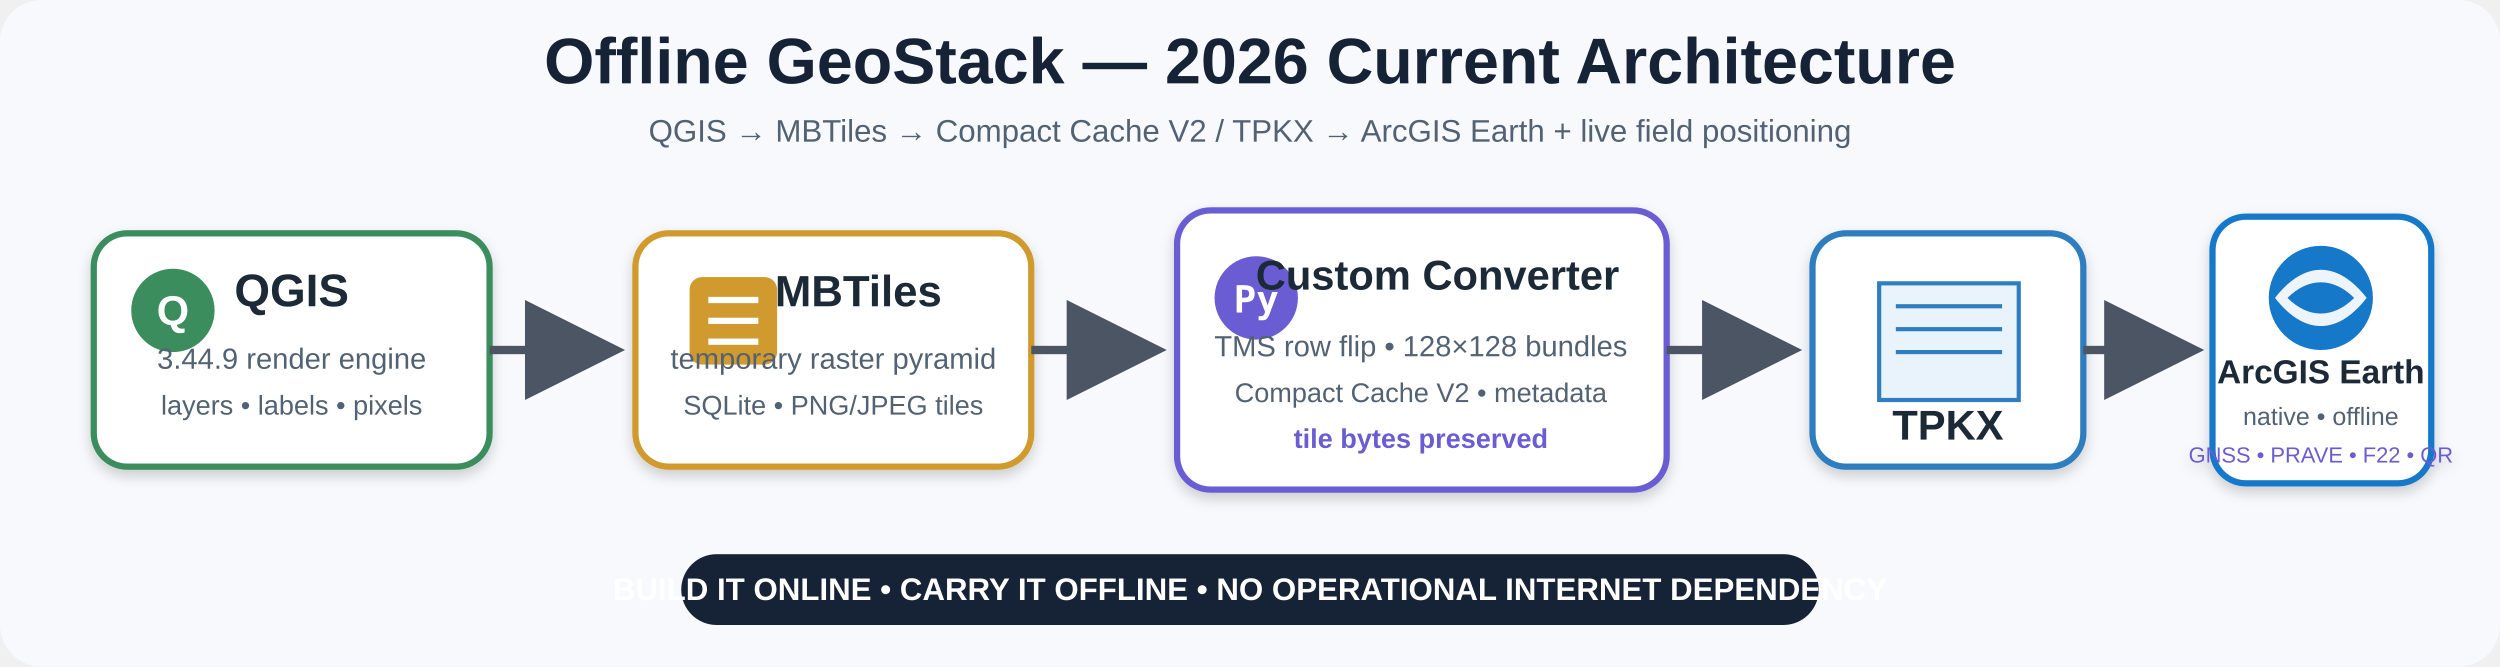
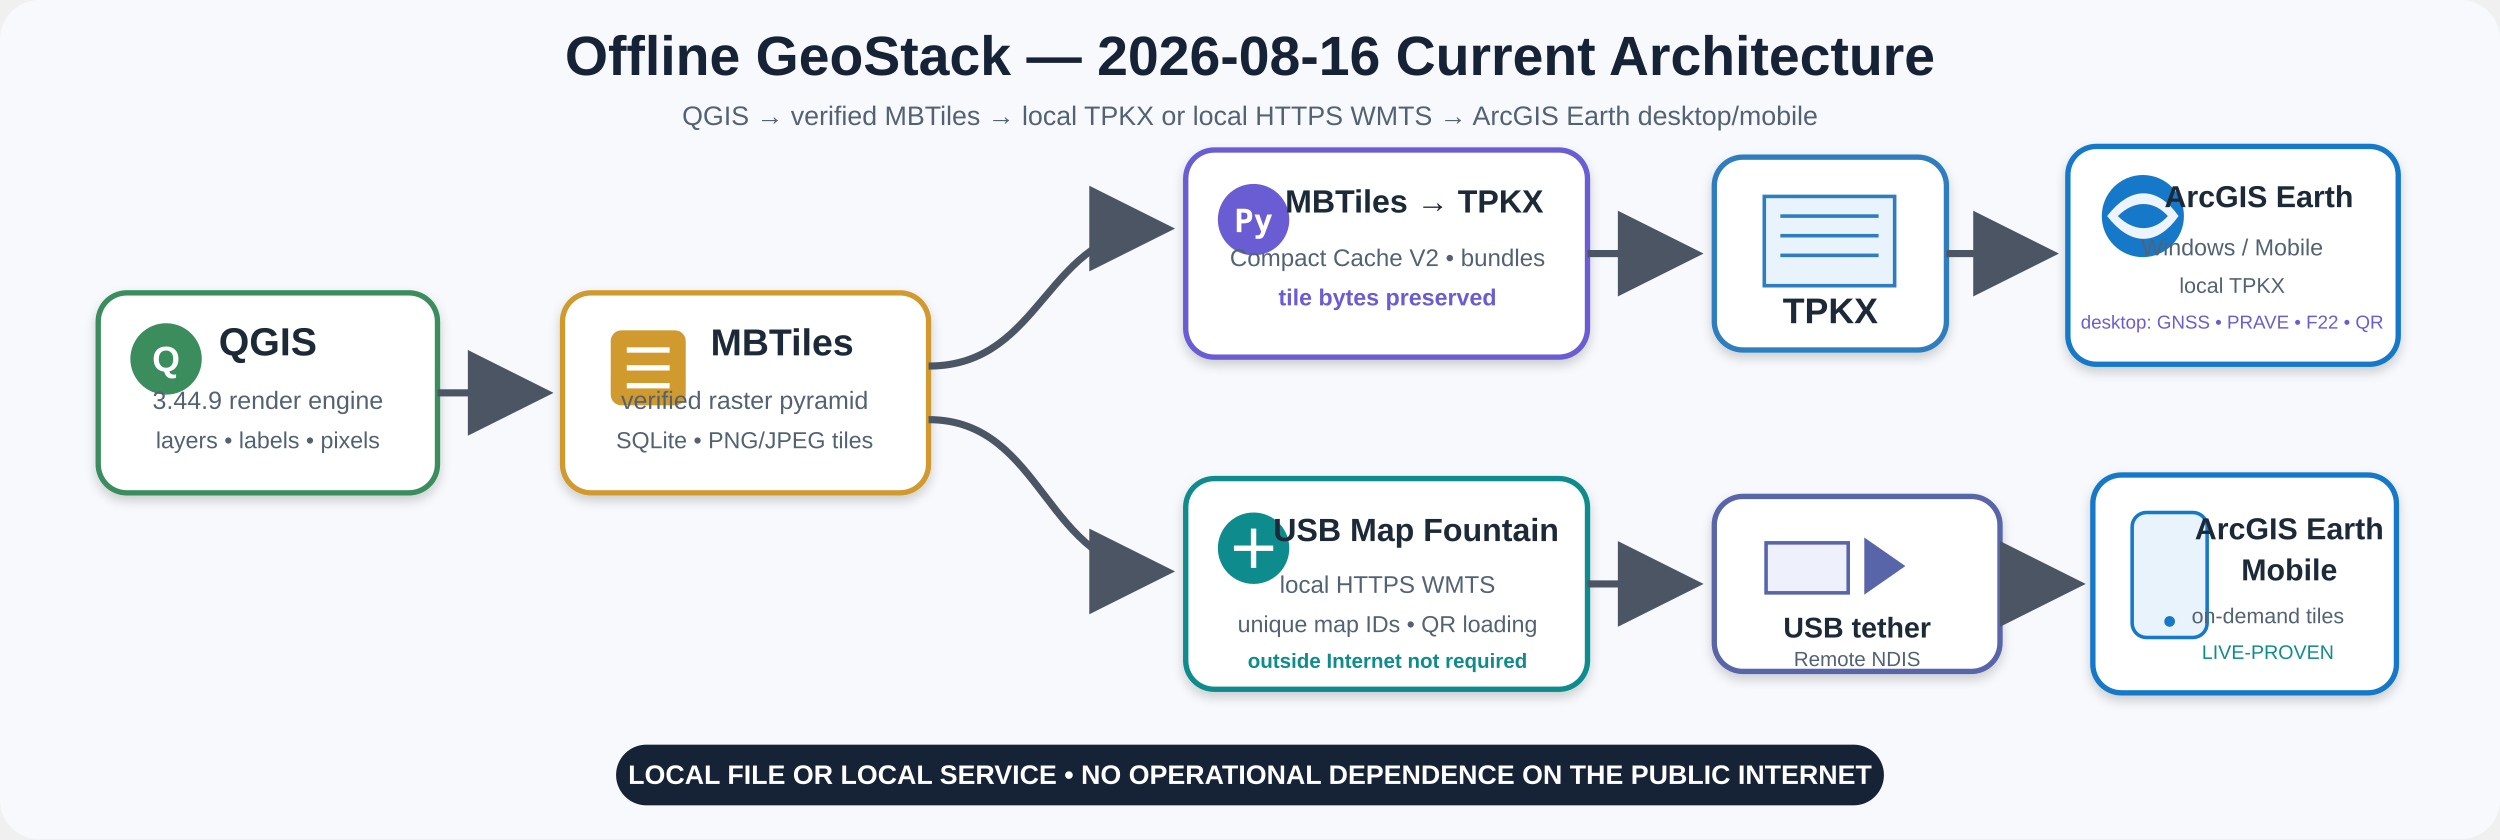
- <svg xmlns="http://www.w3.org/2000/svg" width="1200" height="320" viewBox="0 0 1200 320" role="img" aria-labelledby="title desc">
+ <svg xmlns="http://www.w3.org/2000/svg" width="1400" height="470" viewBox="0 0 1400 470" role="img" aria-labelledby="title desc">
  <defs>
    <marker id="arrow" markerWidth="12" markerHeight="12" refX="10" refY="6" orient="auto">
      <path d="M0,0 L12,6 L0,12 z" fill="#4b5563" />
    </marker>
    <filter id="shadow" x="-10%" y="-10%" width="120%" height="120%">
      <feDropShadow dx="0" dy="3" stdDeviation="3" flood-opacity="0.18" />
    </filter>
  </defs>
-   <rect width="1200" height="320" rx="20" fill="#f7f9fc" />
-   <text x="600" y="40" text-anchor="middle" font-family="Segoe UI,Arial,sans-serif" font-size="31" font-weight="700" fill="#162235">Offline GeoStack — 2026 Current Architecture</text>
-   <text x="600" y="68" text-anchor="middle" font-family="Segoe UI,Arial,sans-serif" font-size="15" fill="#526273">QGIS → MBTiles → Compact Cache V2 / TPKX → ArcGIS Earth + live field positioning</text>
+   <rect width="1400" height="470" rx="22" fill="#f7f9fc" />
+   <text x="700" y="42" text-anchor="middle" font-family="Segoe UI,Arial,sans-serif" font-size="31" font-weight="700" fill="#162235">Offline GeoStack — 2026-08-16 Current Architecture</text>
+   <text x="700" y="70" text-anchor="middle" font-family="Segoe UI,Arial,sans-serif" font-size="15" fill="#526273">QGIS → verified MBTiles → local TPKX or local HTTPS WMTS → ArcGIS Earth desktop/mobile</text>
  <g filter="url(#shadow)">
-     <rect x="45" y="112" width="190" height="112" rx="16" fill="#ffffff" stroke="#3a8d5d" stroke-width="3" />
-     <circle cx="83" cy="149" r="20" fill="#3a8d5d" />
-     <text x="83" y="156" text-anchor="middle" font-family="Segoe UI,Arial,sans-serif" font-size="20" font-weight="700" fill="#fff">Q</text>
-     <text x="140" y="147" text-anchor="middle" font-family="Segoe UI,Arial,sans-serif" font-size="22" font-weight="700" fill="#1d2939">QGIS</text>
-     <text x="140" y="177" text-anchor="middle" font-family="Segoe UI,Arial,sans-serif" font-size="14" fill="#526273">3.44.9 render engine</text>
-     <text x="140" y="199" text-anchor="middle" font-family="Segoe UI,Arial,sans-serif" font-size="13" fill="#526273">layers • labels • pixels</text>
+     <rect x="55" y="164" width="190" height="112" rx="16" fill="#ffffff" stroke="#3a8d5d" stroke-width="3" />
+     <circle cx="93" cy="201" r="20" fill="#3a8d5d" />
+     <text x="93" y="208" text-anchor="middle" font-family="Segoe UI,Arial,sans-serif" font-size="20" font-weight="700" fill="#fff">Q</text>
+     <text x="150" y="199" text-anchor="middle" font-family="Segoe UI,Arial,sans-serif" font-size="22" font-weight="700" fill="#1d2939">QGIS</text>
+     <text x="150" y="229" text-anchor="middle" font-family="Segoe UI,Arial,sans-serif" font-size="14" fill="#526273">3.44.9 render engine</text>
+     <text x="150" y="251" text-anchor="middle" font-family="Segoe UI,Arial,sans-serif" font-size="13" fill="#526273">layers • labels • pixels</text>
  </g>
-   <line x1="235" y1="168" x2="292" y2="168" stroke="#4b5563" stroke-width="4" marker-end="url(#arrow)" />
+   <line x1="245" y1="220" x2="302" y2="220" stroke="#4b5563" stroke-width="4" marker-end="url(#arrow)" />
  <g filter="url(#shadow)">
-     <rect x="305" y="112" width="190" height="112" rx="16" fill="#ffffff" stroke="#d09a2d" stroke-width="3" />
-     <rect x="331" y="133" width="42" height="42" rx="6" fill="#d09a2d" />
-     <path d="M340 144h24M340 154h24M340 164h24" stroke="#fff" stroke-width="3" />
-     <text x="412" y="147" text-anchor="middle" font-family="Segoe UI,Arial,sans-serif" font-size="21" font-weight="700" fill="#1d2939">MBTiles</text>
-     <text x="400" y="177" text-anchor="middle" font-family="Segoe UI,Arial,sans-serif" font-size="14" fill="#526273">temporary raster pyramid</text>
-     <text x="400" y="199" text-anchor="middle" font-family="Segoe UI,Arial,sans-serif" font-size="13" fill="#526273">SQLite • PNG/JPEG tiles</text>
+     <rect x="315" y="164" width="205" height="112" rx="16" fill="#ffffff" stroke="#d09a2d" stroke-width="3" />
+     <rect x="342" y="185" width="42" height="42" rx="6" fill="#d09a2d" />
+     <path d="M351 196h24M351 206h24M351 216h24" stroke="#fff" stroke-width="3" />
+     <text x="438" y="199" text-anchor="middle" font-family="Segoe UI,Arial,sans-serif" font-size="21" font-weight="700" fill="#1d2939">MBTiles</text>
+     <text x="417" y="229" text-anchor="middle" font-family="Segoe UI,Arial,sans-serif" font-size="14" fill="#526273">verified raster pyramid</text>
+     <text x="417" y="251" text-anchor="middle" font-family="Segoe UI,Arial,sans-serif" font-size="13" fill="#526273">SQLite • PNG/JPEG tiles</text>
  </g>
-   <line x1="495" y1="168" x2="552" y2="168" stroke="#4b5563" stroke-width="4" marker-end="url(#arrow)" />
+   <path d="M520 205 C585 205 585 128 650 128" fill="none" stroke="#4b5563" stroke-width="4" marker-end="url(#arrow)" />
  <g filter="url(#shadow)">
-     <rect x="565" y="101" width="235" height="134" rx="16" fill="#ffffff" stroke="#6b5bd2" stroke-width="3" />
-     <circle cx="603" cy="143" r="20" fill="#6b5bd2" />
-     <text x="603" y="150" text-anchor="middle" font-family="Consolas,monospace" font-size="18" font-weight="700" fill="#fff">Py</text>
-     <text x="690" y="139" text-anchor="middle" font-family="Segoe UI,Arial,sans-serif" font-size="20" font-weight="700" fill="#1d2939">Custom Converter</text>
-     <text x="682" y="171" text-anchor="middle" font-family="Segoe UI,Arial,sans-serif" font-size="14" fill="#526273">TMS row flip • 128×128 bundles</text>
-     <text x="682" y="193" text-anchor="middle" font-family="Segoe UI,Arial,sans-serif" font-size="13" fill="#526273">Compact Cache V2 • metadata</text>
-     <text x="682" y="215" text-anchor="middle" font-family="Segoe UI,Arial,sans-serif" font-size="13" font-weight="600" fill="#6b5bd2">tile bytes preserved</text>
+     <rect x="664" y="84" width="225" height="116" rx="16" fill="#ffffff" stroke="#6b5bd2" stroke-width="3" />
+     <circle cx="702" cy="123" r="20" fill="#6b5bd2" />
+     <text x="702" y="130" text-anchor="middle" font-family="Consolas,monospace" font-size="18" font-weight="700" fill="#fff">Py</text>
+     <text x="792" y="119" text-anchor="middle" font-family="Segoe UI,Arial,sans-serif" font-size="18" font-weight="700" fill="#1d2939">MBTiles → TPKX</text>
+     <text x="777" y="149" text-anchor="middle" font-family="Segoe UI,Arial,sans-serif" font-size="13.5" fill="#526273">Compact Cache V2 • bundles</text>
+     <text x="777" y="171" text-anchor="middle" font-family="Segoe UI,Arial,sans-serif" font-size="13" font-weight="600" fill="#6b5bd2">tile bytes preserved</text>
  </g>
-   <line x1="800" y1="168" x2="857" y2="168" stroke="#4b5563" stroke-width="4" marker-end="url(#arrow)" />
+   <line x1="889" y1="142" x2="946" y2="142" stroke="#4b5563" stroke-width="4" marker-end="url(#arrow)" />
  <g filter="url(#shadow)">
-     <rect x="870" y="112" width="130" height="112" rx="16" fill="#ffffff" stroke="#2e7dbf" stroke-width="3" />
-     <path d="M902 136h67v56h-67z" fill="#e8f3fb" stroke="#2e7dbf" stroke-width="2" />
-     <path d="M910 147h51M910 158h51M910 169h51" stroke="#2e7dbf" stroke-width="2" />
-     <text x="935" y="211" text-anchor="middle" font-family="Segoe UI,Arial,sans-serif" font-size="20" font-weight="700" fill="#1d2939">TPKX</text>
+     <rect x="960" y="88" width="130" height="108" rx="16" fill="#ffffff" stroke="#2e7dbf" stroke-width="3" />
+     <path d="M988 110h73v50h-73z" fill="#e8f3fb" stroke="#2e7dbf" stroke-width="2" />
+     <path d="M997 121h55M997 132h55M997 143h55" stroke="#2e7dbf" stroke-width="2" />
+     <text x="1025" y="181" text-anchor="middle" font-family="Segoe UI,Arial,sans-serif" font-size="20" font-weight="700" fill="#1d2939">TPKX</text>
  </g>
-   <line x1="1000" y1="168" x2="1050" y2="168" stroke="#4b5563" stroke-width="4" marker-end="url(#arrow)" />
+   <line x1="1090" y1="142" x2="1145" y2="142" stroke="#4b5563" stroke-width="4" marker-end="url(#arrow)" />
  <g filter="url(#shadow)">
-     <rect x="1062" y="104" width="105" height="128" rx="16" fill="#ffffff" stroke="#1678c8" stroke-width="3" />
-     <circle cx="1114" cy="143" r="25" fill="#1678c8" />
-     <path d="M1092 143c14-18 30-18 44 0-14 18-30 18-44 0zm6 0c10 10 22 10 32 0-10-10-22-10-32 0z" fill="#fff" opacity="0.92" />
-     <text x="1114" y="184" text-anchor="middle" font-family="Segoe UI,Arial,sans-serif" font-size="16" font-weight="700" fill="#1d2939">ArcGIS Earth</text>
-     <text x="1114" y="204" text-anchor="middle" font-family="Segoe UI,Arial,sans-serif" font-size="12" fill="#526273">native • offline</text>
-     <text x="1114" y="222" text-anchor="middle" font-family="Segoe UI,Arial,sans-serif" font-size="10.5" fill="#6b5bd2">GNSS • PRAVE • F22 • QR</text>
+     <rect x="1158" y="82" width="185" height="122" rx="16" fill="#ffffff" stroke="#1678c8" stroke-width="3" />
+     <circle cx="1200" cy="121" r="23" fill="#1678c8" />
+     <path d="M1180 121c13-17 28-17 40 0-12 17-27 17-40 0zm6 0c9 9 20 9 28 0-8-9-19-9-28 0z" fill="#fff" opacity="0.92" />
+     <text x="1265" y="116" text-anchor="middle" font-family="Segoe UI,Arial,sans-serif" font-size="17" font-weight="700" fill="#1d2939">ArcGIS Earth</text>
+     <text x="1250" y="143" text-anchor="middle" font-family="Segoe UI,Arial,sans-serif" font-size="13" fill="#526273">Windows / Mobile</text>
+     <text x="1250" y="164" text-anchor="middle" font-family="Segoe UI,Arial,sans-serif" font-size="12" fill="#526273">local TPKX</text>
+     <text x="1250" y="184" text-anchor="middle" font-family="Segoe UI,Arial,sans-serif" font-size="10.5" fill="#6b5bd2">desktop: GNSS • PRAVE • F22 • QR</text>
  </g>
-   <rect x="327" y="266" width="546" height="34" rx="17" fill="#162235" />
-   <text x="600" y="288" text-anchor="middle" font-family="Segoe UI,Arial,sans-serif" font-size="15" font-weight="600" fill="#ffffff">BUILD IT ONLINE • CARRY IT OFFLINE • NO OPERATIONAL INTERNET DEPENDENCY</text>
+   <path d="M520 235 C585 235 585 320 650 320" fill="none" stroke="#4b5563" stroke-width="4" marker-end="url(#arrow)" />
+   <g filter="url(#shadow)">
+     <rect x="664" y="268" width="225" height="118" rx="16" fill="#ffffff" stroke="#0f8b8d" stroke-width="3" />
+     <circle cx="702" cy="307" r="20" fill="#0f8b8d" />
+     <path d="M691 307h22M702 296v22" stroke="#fff" stroke-width="3" />
+     <text x="793" y="303" text-anchor="middle" font-family="Segoe UI,Arial,sans-serif" font-size="18" font-weight="700" fill="#1d2939">USB Map Fountain</text>
+     <text x="777" y="332" text-anchor="middle" font-family="Segoe UI,Arial,sans-serif" font-size="13.5" fill="#526273">local HTTPS WMTS</text>
+     <text x="777" y="354" text-anchor="middle" font-family="Segoe UI,Arial,sans-serif" font-size="13" fill="#526273">unique map IDs • QR loading</text>
+     <text x="777" y="374" text-anchor="middle" font-family="Segoe UI,Arial,sans-serif" font-size="11.5" font-weight="600" fill="#0f8b8d">outside Internet not required</text>
+   </g>
+   <line x1="889" y1="327" x2="946" y2="327" stroke="#4b5563" stroke-width="4" marker-end="url(#arrow)" />
+   <g filter="url(#shadow)">
+     <rect x="960" y="278" width="160" height="98" rx="16" fill="#ffffff" stroke="#5965a8" stroke-width="3" />
+     <path d="M989 304h46v28h-46z" fill="#eef0fb" stroke="#5965a8" stroke-width="2" />
+     <path d="M1044 301l23 16-23 16z" fill="#5965a8" />
+     <text x="1040" y="357" text-anchor="middle" font-family="Segoe UI,Arial,sans-serif" font-size="16" font-weight="700" fill="#1d2939">USB tether</text>
+     <text x="1040" y="373" text-anchor="middle" font-family="Segoe UI,Arial,sans-serif" font-size="11.5" fill="#526273">Remote NDIS</text>
+   </g>
+   <line x1="1120" y1="327" x2="1160" y2="327" stroke="#4b5563" stroke-width="4" marker-end="url(#arrow)" />
+   <g filter="url(#shadow)">
+     <rect x="1172" y="266" width="170" height="122" rx="16" fill="#ffffff" stroke="#1678c8" stroke-width="3" />
+     <rect x="1194" y="287" width="42" height="70" rx="8" fill="#e8f3fb" stroke="#1678c8" stroke-width="2" />
+     <circle cx="1215" cy="348" r="3" fill="#1678c8" />
+     <text x="1282" y="302" text-anchor="middle" font-family="Segoe UI,Arial,sans-serif" font-size="17" font-weight="700" fill="#1d2939">ArcGIS Earth</text>
+     <text x="1282" y="325" text-anchor="middle" font-family="Segoe UI,Arial,sans-serif" font-size="17" font-weight="700" fill="#1d2939">Mobile</text>
+     <text x="1270" y="349" text-anchor="middle" font-family="Segoe UI,Arial,sans-serif" font-size="12" fill="#526273">on-demand tiles</text>
+     <text x="1270" y="369" text-anchor="middle" font-family="Segoe UI,Arial,sans-serif" font-size="11" fill="#0f8b8d">LIVE-PROVEN</text>
+   </g>
+   <rect x="345" y="417" width="710" height="34" rx="17" fill="#162235" />
+   <text x="700" y="439" text-anchor="middle" font-family="Segoe UI,Arial,sans-serif" font-size="15" font-weight="600" fill="#ffffff">LOCAL FILE OR LOCAL SERVICE • NO OPERATIONAL DEPENDENCE ON THE PUBLIC INTERNET</text>
</svg>
